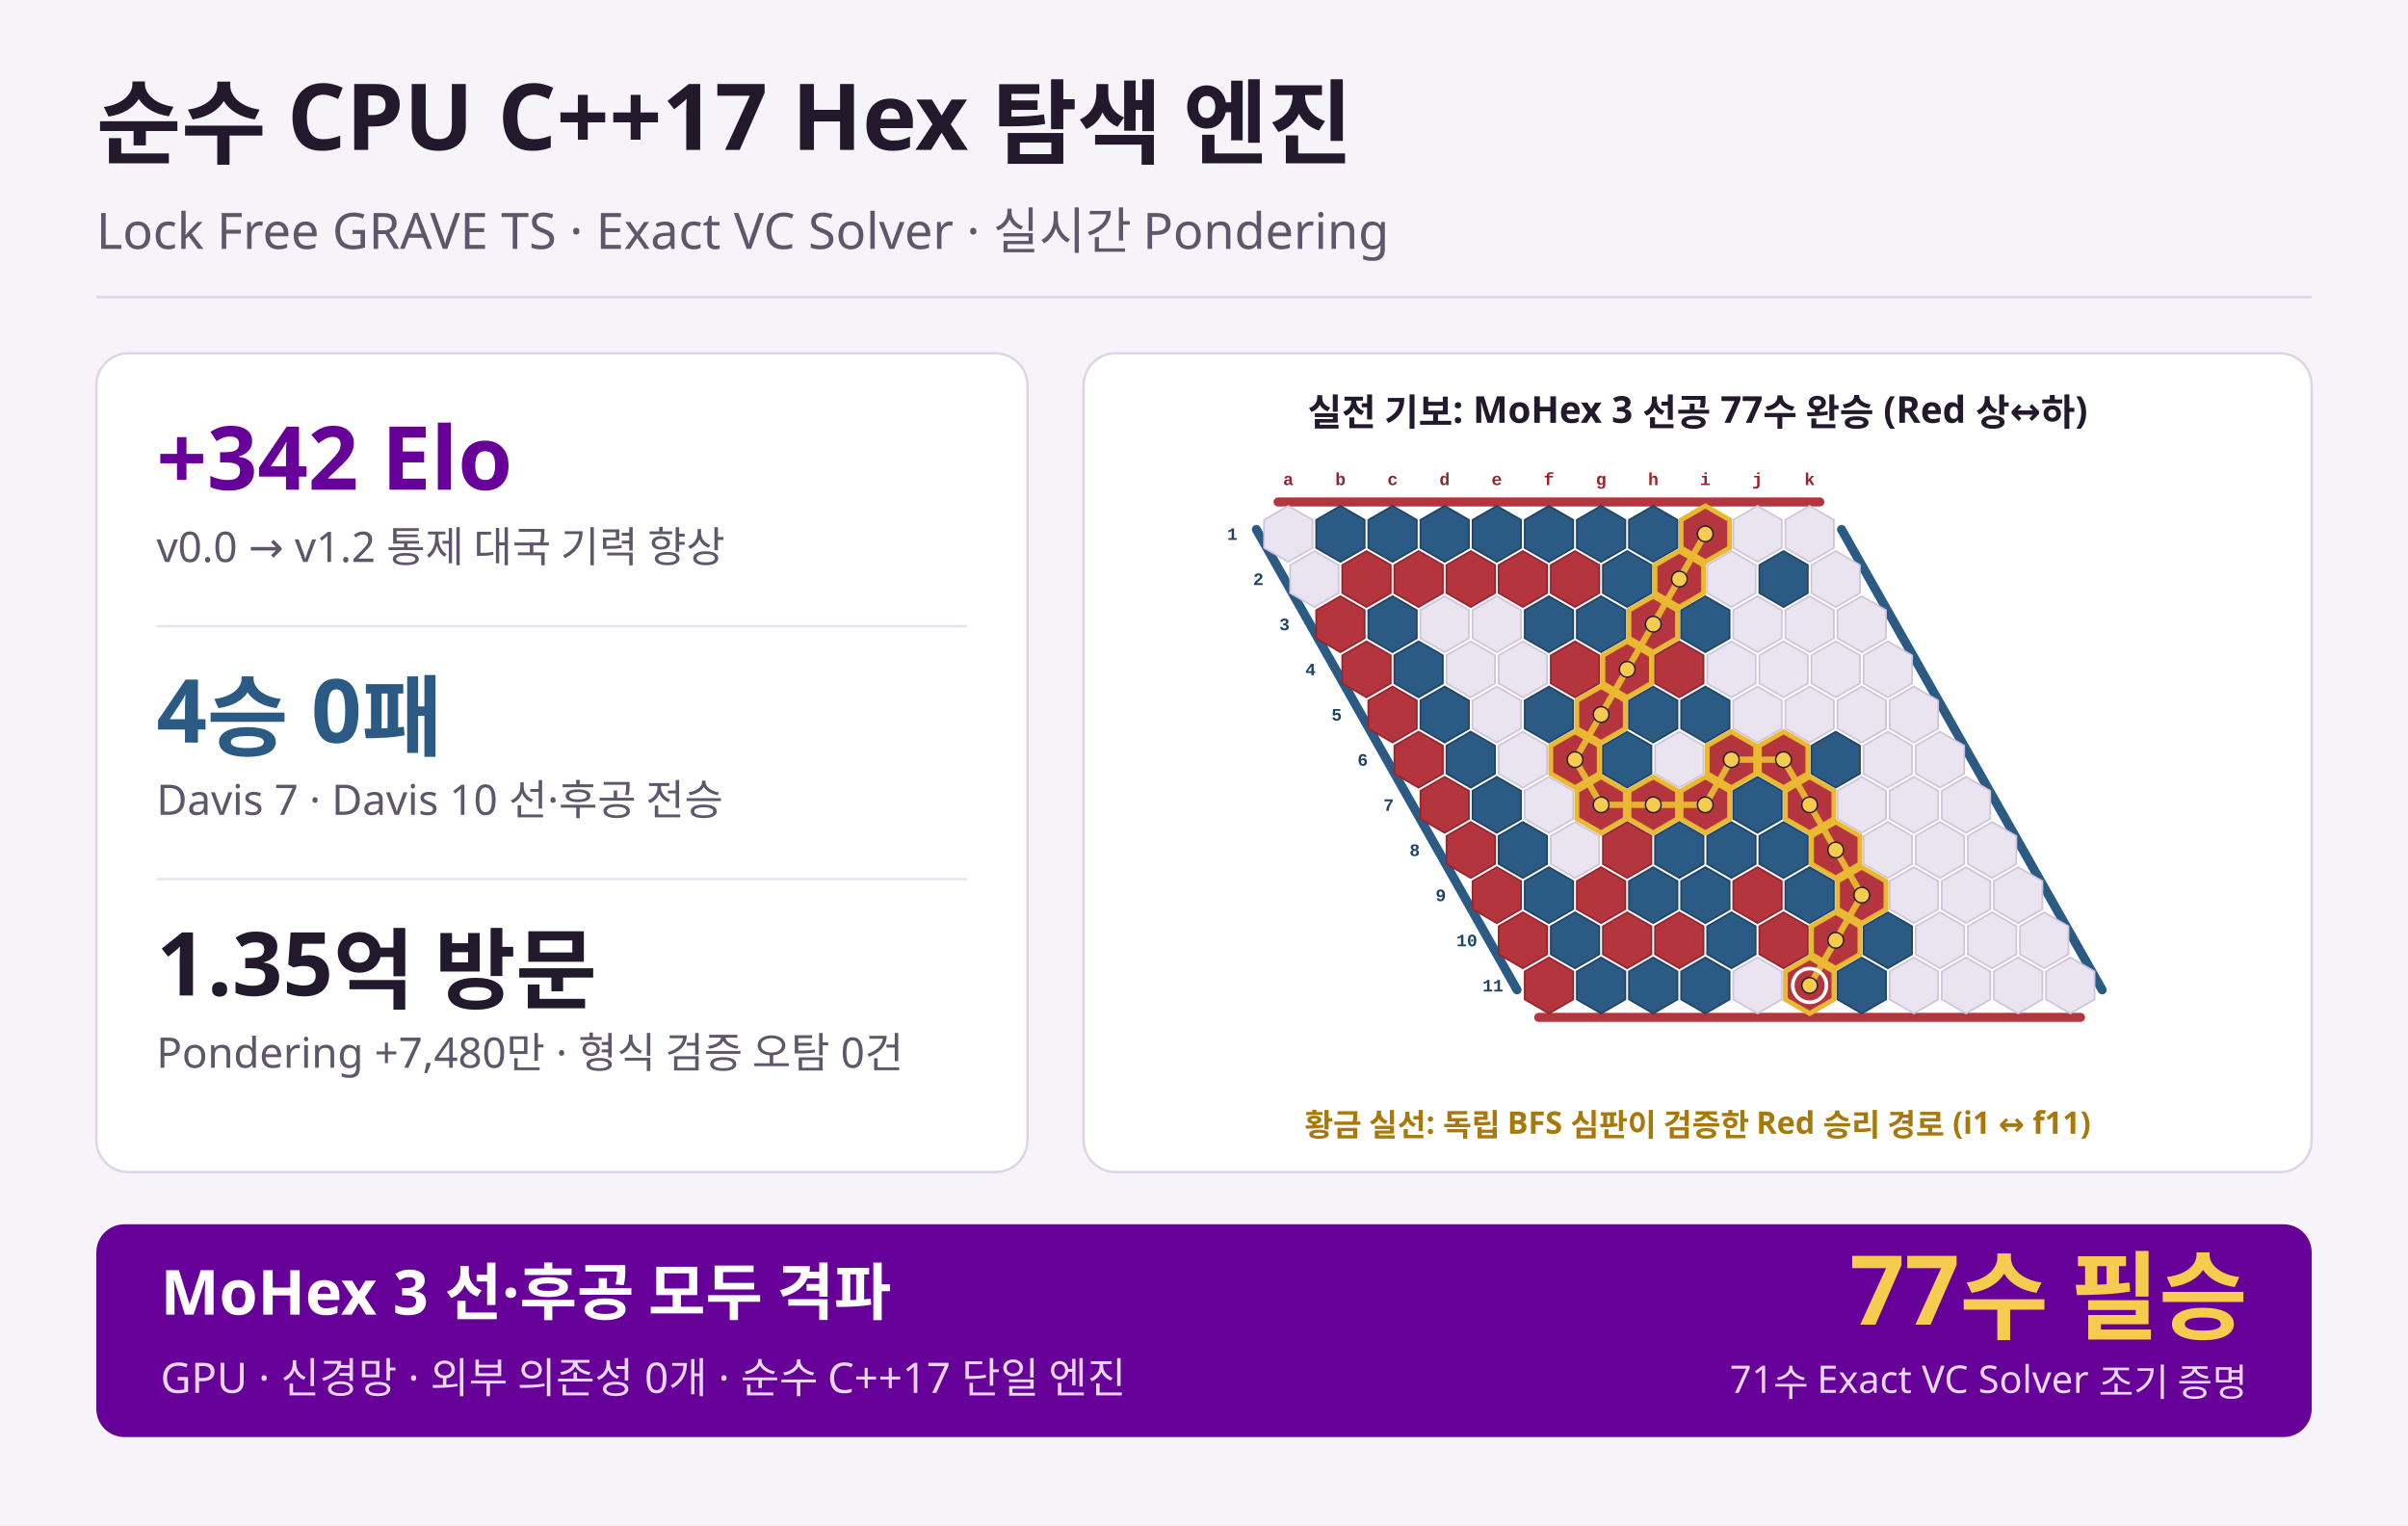
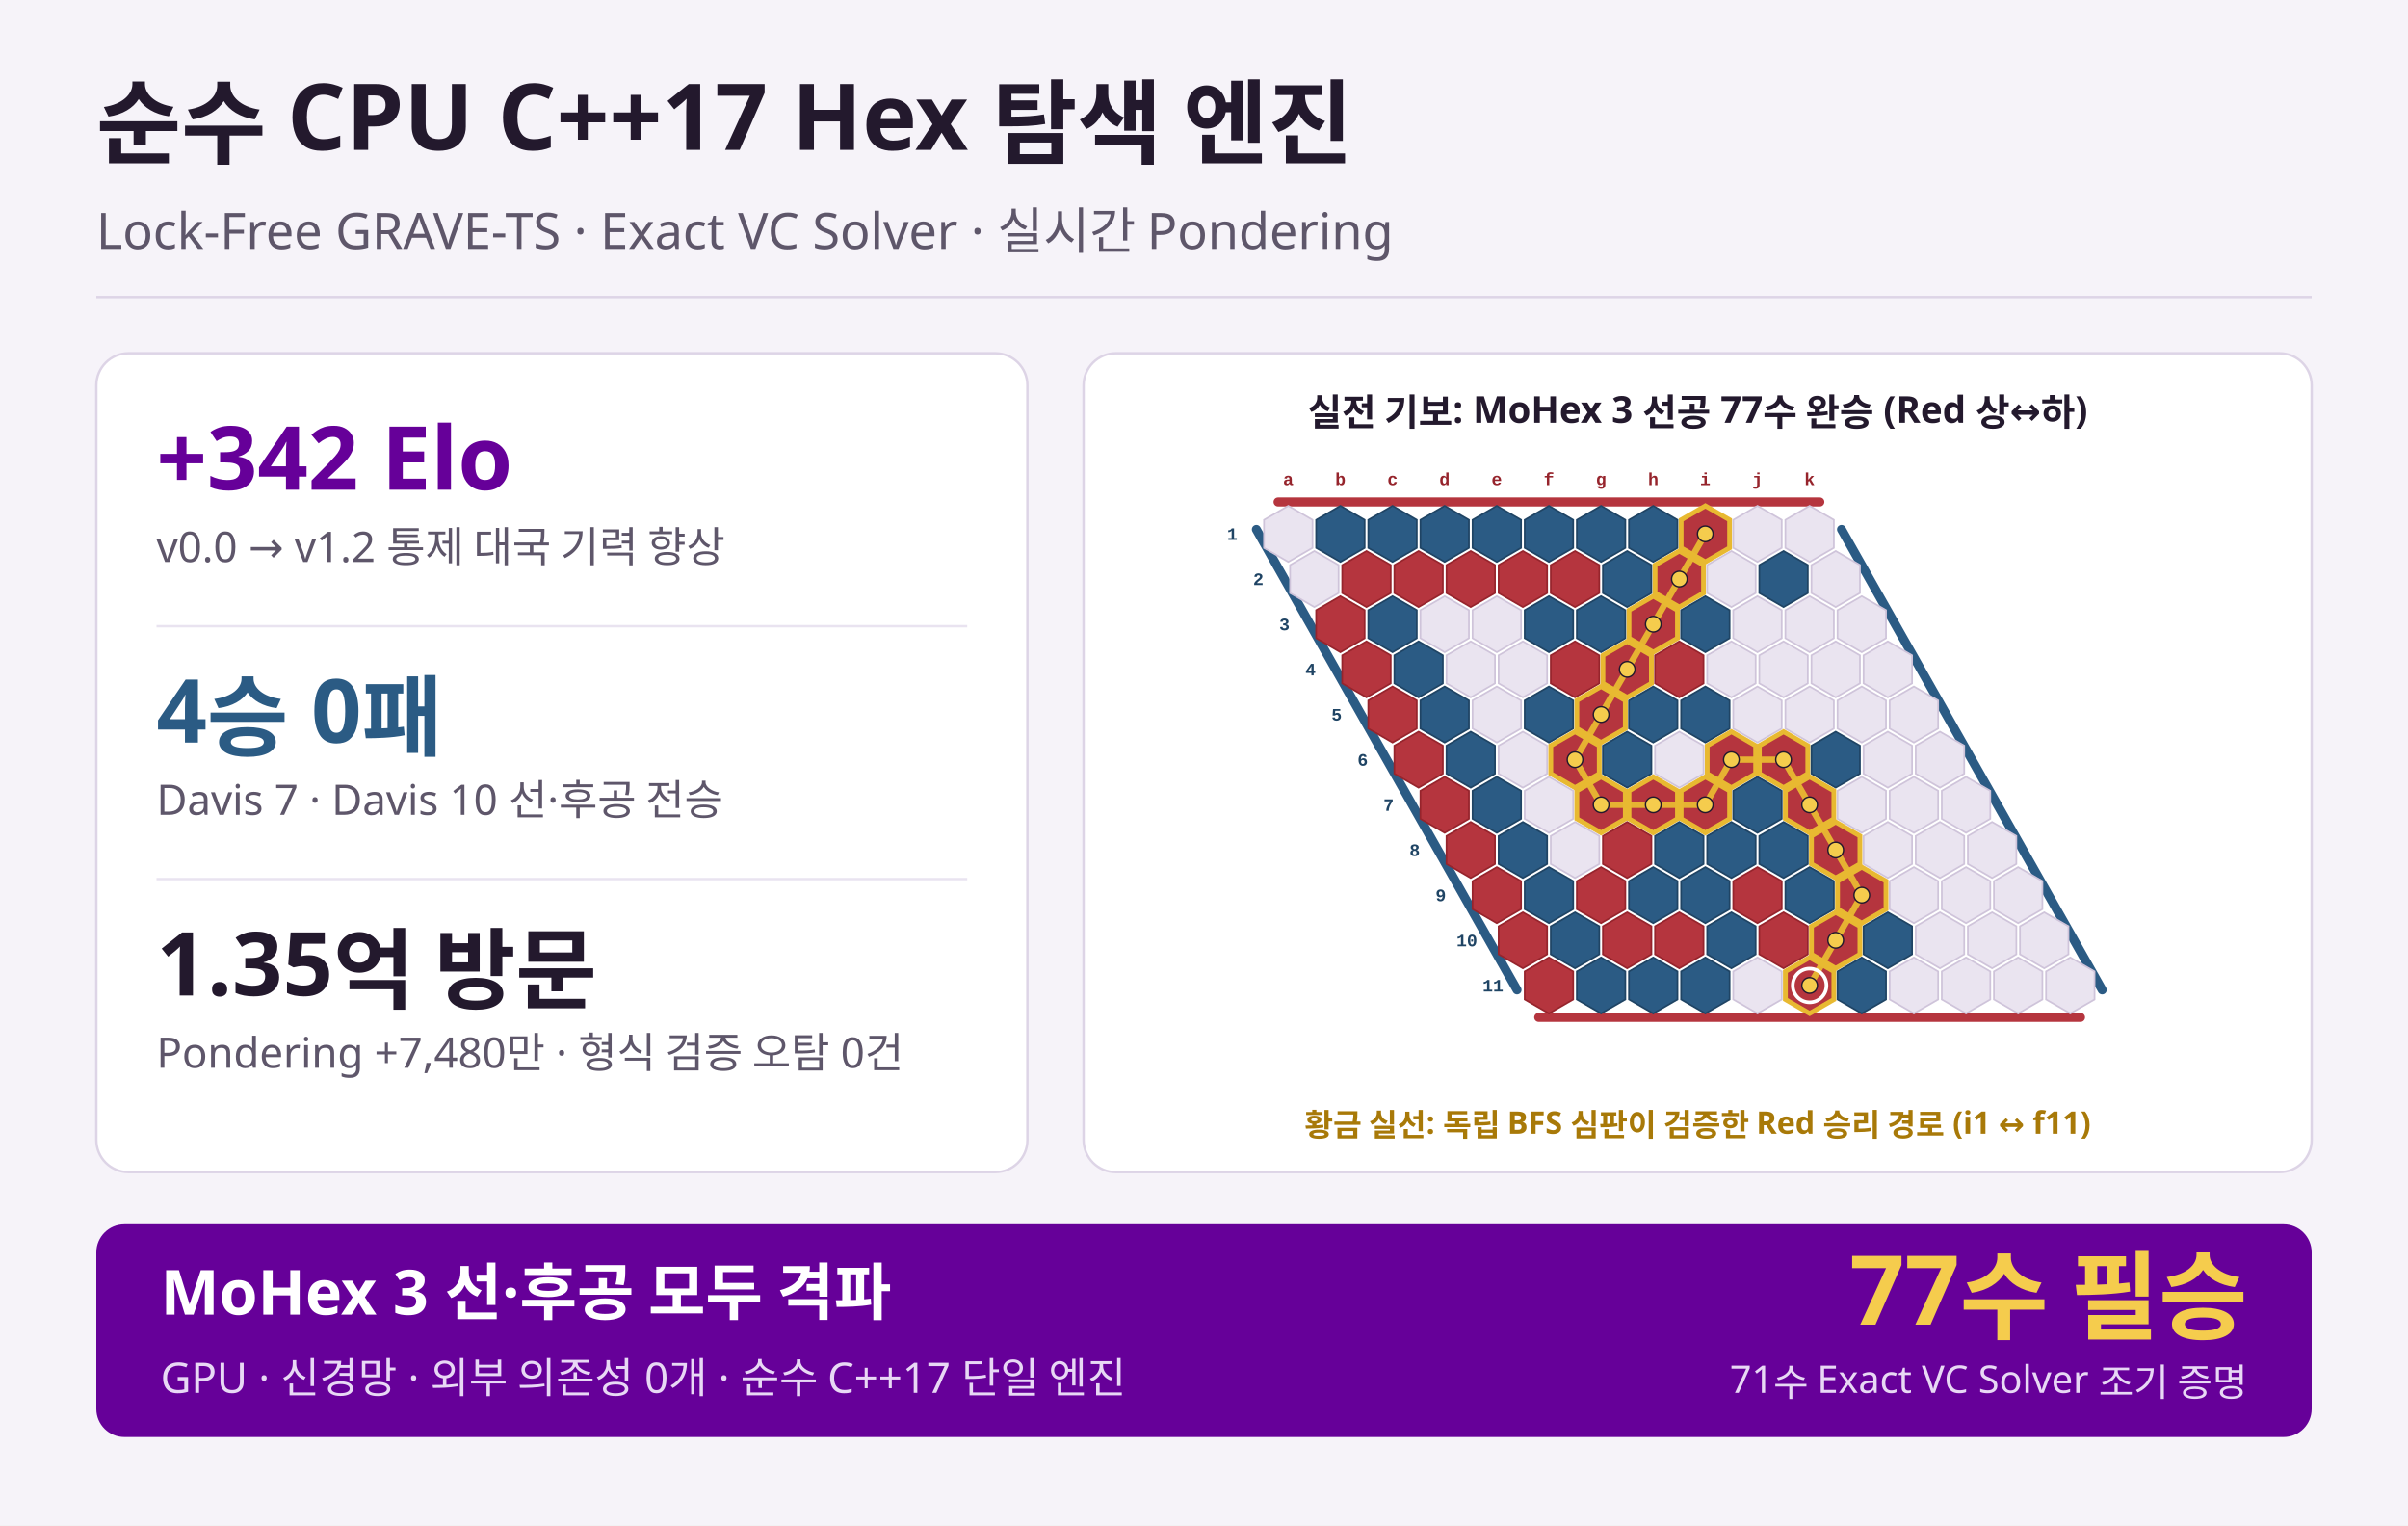
<svg xmlns="http://www.w3.org/2000/svg" viewBox="0 0 1200 760" width="1200" height="760" role="img" aria-labelledby="title desc">
  <style>text{font-family:'Noto Sans KR', 'Malgun Gothic', 'Apple SD Gothic Neo', 'Segoe UI', sans-serif;font-variant-numeric:tabular-nums}.mono{font-family:'JetBrains Mono', Consolas, 'Courier New', monospace}</style>
  <rect width="1200" height="760" fill="#F6F3F9" />
  <text x="48" y="78" fill="#23192D" font-size="46" font-weight="750">순수 CPU C++17 Hex 탐색 엔진</text>
-   <text x="48" y="124" fill="#5E566A" font-size="25" font-weight="400">Lock Free GRAVE TS · Exact VC Solver · 실시간 Pondering</text>
+   <text x="48" y="124" fill="#5E566A" font-size="25" font-weight="400">Lock-Free GRAVE-TS · Exact VC Solver · 실시간 Pondering</text>
  <path d="M48 148H1152" stroke="#DDD4E6" stroke-width="1.2" />
  <rect x="48" y="176" width="464" height="408" rx="16" fill="#FFFFFF" stroke="#DDD4E6" stroke-width="1.2" />
  <text x="78" y="244" fill="#660099" font-size="44" font-weight="750">+342 Elo</text>
  <text x="78" y="280" fill="#5E566A" font-size="21">v0.0 → v1.2 통제 대국 기력 향상</text>
  <line x1="78" y1="312" x2="482" y2="312" stroke="#E9E3F0" stroke-width="1.2" />
  <text x="78" y="370" fill="#2B5B84" font-size="44" font-weight="750">4승 0패</text>
  <text x="78" y="406" fill="#5E566A" font-size="21">Davis 7 · Davis 10 선·후공 전승</text>
  <line x1="78" y1="438" x2="482" y2="438" stroke="#E9E3F0" stroke-width="1.2" />
  <text x="78" y="496" fill="#23192D" font-size="44" font-weight="750">1.35억 방문</text>
  <text x="78" y="532" fill="#5E566A" font-size="21">Pondering +7,480만 · 형식 검증 오탐 0건</text>
  <rect x="540" y="176" width="612" height="408" rx="16" fill="#FFFFFF" stroke="#DDD4E6" stroke-width="1.2" />
  <text x="846" y="212" text-anchor="middle" fill="#23192D" font-size="18.5" font-weight="700">실전 기보: MoHex 3 선공 77수 완승 (Red 상↔하)</text>
  <line x1="636.9" y1="250.1" x2="906.9" y2="250.1" stroke="#B5353E" stroke-width="4.5" stroke-linecap="round" />
  <line x1="766.8" y1="506.9" x2="1036.8" y2="506.9" stroke="#B5353E" stroke-width="4.5" stroke-linecap="round" />
  <line x1="626.1" y1="263.8" x2="756.0" y2="493.2" stroke="#2B5B84" stroke-width="4.5" stroke-linecap="round" />
  <line x1="917.7" y1="263.8" x2="1047.6" y2="493.2" stroke="#2B5B84" stroke-width="4.5" stroke-linecap="round" />
  <text class="mono" x="642.0" y="241.7" text-anchor="middle" fill="#96242C" font-size="8.7" font-weight="700">a</text>
  <text class="mono" x="668.0" y="241.7" text-anchor="middle" fill="#96242C" font-size="8.7" font-weight="700">b</text>
  <text class="mono" x="694.0" y="241.7" text-anchor="middle" fill="#96242C" font-size="8.7" font-weight="700">c</text>
  <text class="mono" x="719.9" y="241.7" text-anchor="middle" fill="#96242C" font-size="8.7" font-weight="700">d</text>
  <text class="mono" x="745.9" y="241.7" text-anchor="middle" fill="#96242C" font-size="8.7" font-weight="700">e</text>
  <text class="mono" x="771.9" y="241.7" text-anchor="middle" fill="#96242C" font-size="8.7" font-weight="700">f</text>
  <text class="mono" x="797.9" y="241.7" text-anchor="middle" fill="#96242C" font-size="8.7" font-weight="700">g</text>
  <text class="mono" x="823.9" y="241.7" text-anchor="middle" fill="#96242C" font-size="8.7" font-weight="700">h</text>
  <text class="mono" x="849.8" y="241.7" text-anchor="middle" fill="#96242C" font-size="8.7" font-weight="700">i</text>
  <text class="mono" x="875.8" y="241.7" text-anchor="middle" fill="#96242C" font-size="8.7" font-weight="700">j</text>
  <text class="mono" x="901.8" y="241.7" text-anchor="middle" fill="#96242C" font-size="8.7" font-weight="700">k</text>
  <text class="mono" x="614.1" y="269.0" text-anchor="middle" fill="#1F4464" font-size="8.7" font-weight="700">1</text>
  <text class="mono" x="627.1" y="291.5" text-anchor="middle" fill="#1F4464" font-size="8.7" font-weight="700">2</text>
  <text class="mono" x="640.1" y="314.0" text-anchor="middle" fill="#1F4464" font-size="8.7" font-weight="700">3</text>
  <text class="mono" x="653.1" y="336.5" text-anchor="middle" fill="#1F4464" font-size="8.7" font-weight="700">4</text>
  <text class="mono" x="666.1" y="359.0" text-anchor="middle" fill="#1F4464" font-size="8.7" font-weight="700">5</text>
  <text class="mono" x="679.1" y="381.5" text-anchor="middle" fill="#1F4464" font-size="8.7" font-weight="700">6</text>
  <text class="mono" x="692.0" y="404.0" text-anchor="middle" fill="#1F4464" font-size="8.7" font-weight="700">7</text>
  <text class="mono" x="705.0" y="426.5" text-anchor="middle" fill="#1F4464" font-size="8.7" font-weight="700">8</text>
  <text class="mono" x="718.0" y="449.0" text-anchor="middle" fill="#1F4464" font-size="8.7" font-weight="700">9</text>
  <text class="mono" x="731.0" y="471.5" text-anchor="middle" fill="#1F4464" font-size="8.7" font-weight="700">10</text>
  <text class="mono" x="744.0" y="494.0" text-anchor="middle" fill="#1F4464" font-size="8.7" font-weight="700">11</text>
  <polygon points="654.08,259.02 654.08,272.98 642.00,279.95 629.92,272.98 629.92,259.02 642.00,252.05" fill="#EAE4F0" stroke="#CFC4DA" stroke-width="0.85" />
  <polygon points="680.06,259.02 680.06,272.98 667.98,279.95 655.90,272.98 655.90,259.02 667.98,252.05" fill="#2B5B84" stroke="#1F4464" stroke-width="0.85" />
  <polygon points="706.04,259.02 706.04,272.98 693.96,279.95 681.88,272.98 681.88,259.02 693.96,252.05" fill="#2B5B84" stroke="#1F4464" stroke-width="0.85" />
  <polygon points="732.02,259.02 732.02,272.98 719.94,279.95 707.86,272.98 707.86,259.02 719.94,252.05" fill="#2B5B84" stroke="#1F4464" stroke-width="0.85" />
  <polygon points="758.00,259.02 758.00,272.98 745.92,279.95 733.84,272.98 733.84,259.02 745.92,252.05" fill="#2B5B84" stroke="#1F4464" stroke-width="0.85" />
  <polygon points="783.98,259.02 783.98,272.98 771.90,279.95 759.82,272.98 759.82,259.02 771.90,252.05" fill="#2B5B84" stroke="#1F4464" stroke-width="0.85" />
  <polygon points="809.97,259.02 809.97,272.98 797.88,279.95 785.80,272.98 785.80,259.02 797.88,252.05" fill="#2B5B84" stroke="#1F4464" stroke-width="0.85" />
  <polygon points="835.95,259.02 835.95,272.98 823.87,279.95 811.78,272.98 811.78,259.02 823.87,252.05" fill="#2B5B84" stroke="#1F4464" stroke-width="0.85" />
  <polygon points="861.93,259.02 861.93,272.98 849.85,279.95 837.77,272.98 837.77,259.02 849.85,252.05" fill="#B5353E" stroke="#E8B931" stroke-width="2.40" />
  <polygon points="887.91,259.02 887.91,272.98 875.83,279.95 863.75,272.98 863.75,259.02 875.83,252.05" fill="#EAE4F0" stroke="#CFC4DA" stroke-width="0.85" />
  <polygon points="913.89,259.02 913.89,272.98 901.81,279.95 889.73,272.98 889.73,259.02 901.81,252.05" fill="#EAE4F0" stroke="#CFC4DA" stroke-width="0.85" />
  <polygon points="667.07,281.52 667.07,295.48 654.99,302.45 642.91,295.48 642.91,281.52 654.99,274.55" fill="#EAE4F0" stroke="#CFC4DA" stroke-width="0.85" />
  <polygon points="693.05,281.52 693.05,295.48 680.97,302.45 668.89,295.48 668.89,281.52 680.97,274.55" fill="#B5353E" stroke="#96242C" stroke-width="0.85" />
  <polygon points="719.03,281.52 719.03,295.48 706.95,302.45 694.87,295.48 694.87,281.52 706.95,274.55" fill="#B5353E" stroke="#96242C" stroke-width="0.85" />
  <polygon points="745.01,281.52 745.01,295.48 732.93,302.45 720.85,295.48 720.85,281.52 732.93,274.55" fill="#B5353E" stroke="#96242C" stroke-width="0.85" />
  <polygon points="770.99,281.52 770.99,295.48 758.91,302.45 746.83,295.48 746.83,281.52 758.91,274.55" fill="#B5353E" stroke="#96242C" stroke-width="0.85" />
  <polygon points="796.98,281.52 796.98,295.48 784.89,302.45 772.81,295.48 772.81,281.52 784.89,274.55" fill="#B5353E" stroke="#96242C" stroke-width="0.85" />
  <polygon points="822.96,281.52 822.96,295.48 810.87,302.45 798.79,295.48 798.79,281.52 810.87,274.55" fill="#2B5B84" stroke="#1F4464" stroke-width="0.85" />
  <polygon points="848.94,281.52 848.94,295.48 836.86,302.45 824.77,295.48 824.77,281.52 836.86,274.55" fill="#B5353E" stroke="#E8B931" stroke-width="2.40" />
  <polygon points="874.92,281.52 874.92,295.48 862.84,302.45 850.76,295.48 850.76,281.52 862.84,274.55" fill="#EAE4F0" stroke="#CFC4DA" stroke-width="0.85" />
  <polygon points="900.90,281.52 900.90,295.48 888.82,302.45 876.74,295.48 876.74,281.52 888.82,274.55" fill="#2B5B84" stroke="#1F4464" stroke-width="0.85" />
  <polygon points="926.88,281.52 926.88,295.48 914.80,302.45 902.72,295.48 902.72,281.52 914.80,274.55" fill="#EAE4F0" stroke="#CFC4DA" stroke-width="0.85" />
  <polygon points="680.06,304.02 680.06,317.98 667.98,324.95 655.90,317.98 655.90,304.02 667.98,297.05" fill="#B5353E" stroke="#96242C" stroke-width="0.85" />
  <polygon points="706.04,304.02 706.04,317.98 693.96,324.95 681.88,317.98 681.88,304.02 693.96,297.05" fill="#2B5B84" stroke="#1F4464" stroke-width="0.85" />
  <polygon points="732.02,304.02 732.02,317.98 719.94,324.95 707.86,317.98 707.86,304.02 719.94,297.05" fill="#EAE4F0" stroke="#CFC4DA" stroke-width="0.85" />
  <polygon points="758.00,304.02 758.00,317.98 745.92,324.95 733.84,317.98 733.84,304.02 745.92,297.05" fill="#EAE4F0" stroke="#CFC4DA" stroke-width="0.85" />
  <polygon points="783.98,304.02 783.98,317.98 771.90,324.95 759.82,317.98 759.82,304.02 771.90,297.05" fill="#2B5B84" stroke="#1F4464" stroke-width="0.85" />
  <polygon points="809.97,304.02 809.97,317.98 797.88,324.95 785.80,317.98 785.80,304.02 797.88,297.05" fill="#2B5B84" stroke="#1F4464" stroke-width="0.85" />
  <polygon points="835.95,304.02 835.95,317.98 823.87,324.95 811.78,317.98 811.78,304.02 823.87,297.05" fill="#B5353E" stroke="#E8B931" stroke-width="2.40" />
  <polygon points="861.93,304.02 861.93,317.98 849.85,324.95 837.77,317.98 837.77,304.02 849.85,297.05" fill="#2B5B84" stroke="#1F4464" stroke-width="0.85" />
  <polygon points="887.91,304.02 887.91,317.98 875.83,324.95 863.75,317.98 863.75,304.02 875.83,297.05" fill="#EAE4F0" stroke="#CFC4DA" stroke-width="0.85" />
  <polygon points="913.89,304.02 913.89,317.98 901.81,324.95 889.73,317.98 889.73,304.02 901.81,297.05" fill="#EAE4F0" stroke="#CFC4DA" stroke-width="0.85" />
  <polygon points="939.87,304.02 939.87,317.98 927.79,324.95 915.71,317.98 915.71,304.02 927.79,297.05" fill="#EAE4F0" stroke="#CFC4DA" stroke-width="0.85" />
  <polygon points="693.05,326.52 693.05,340.48 680.97,347.45 668.89,340.48 668.89,326.52 680.97,319.55" fill="#B5353E" stroke="#96242C" stroke-width="0.85" />
  <polygon points="719.03,326.52 719.03,340.48 706.95,347.45 694.87,340.48 694.87,326.52 706.95,319.55" fill="#2B5B84" stroke="#1F4464" stroke-width="0.85" />
  <polygon points="745.01,326.52 745.01,340.48 732.93,347.45 720.85,340.48 720.85,326.52 732.93,319.55" fill="#EAE4F0" stroke="#CFC4DA" stroke-width="0.85" />
  <polygon points="770.99,326.52 770.99,340.48 758.91,347.45 746.83,340.48 746.83,326.52 758.91,319.55" fill="#EAE4F0" stroke="#CFC4DA" stroke-width="0.85" />
  <polygon points="796.98,326.52 796.98,340.48 784.89,347.45 772.81,340.48 772.81,326.52 784.89,319.55" fill="#B5353E" stroke="#96242C" stroke-width="0.85" />
  <polygon points="822.96,326.52 822.96,340.48 810.87,347.45 798.79,340.48 798.79,326.52 810.87,319.55" fill="#B5353E" stroke="#E8B931" stroke-width="2.40" />
  <polygon points="848.94,326.52 848.94,340.48 836.86,347.45 824.77,340.48 824.77,326.52 836.86,319.55" fill="#B5353E" stroke="#96242C" stroke-width="0.85" />
  <polygon points="874.92,326.52 874.92,340.48 862.84,347.45 850.76,340.48 850.76,326.52 862.84,319.55" fill="#EAE4F0" stroke="#CFC4DA" stroke-width="0.85" />
  <polygon points="900.90,326.52 900.90,340.48 888.82,347.45 876.74,340.48 876.74,326.52 888.82,319.55" fill="#EAE4F0" stroke="#CFC4DA" stroke-width="0.85" />
  <polygon points="926.88,326.52 926.88,340.48 914.80,347.45 902.72,340.48 902.72,326.52 914.80,319.55" fill="#EAE4F0" stroke="#CFC4DA" stroke-width="0.85" />
  <polygon points="952.86,326.52 952.86,340.48 940.78,347.45 928.70,340.48 928.70,326.52 940.78,319.55" fill="#EAE4F0" stroke="#CFC4DA" stroke-width="0.85" />
  <polygon points="706.04,349.02 706.04,362.98 693.96,369.95 681.88,362.98 681.88,349.02 693.96,342.05" fill="#B5353E" stroke="#96242C" stroke-width="0.85" />
  <polygon points="732.02,349.02 732.02,362.98 719.94,369.95 707.86,362.98 707.86,349.02 719.94,342.05" fill="#2B5B84" stroke="#1F4464" stroke-width="0.85" />
  <polygon points="758.00,349.02 758.00,362.98 745.92,369.95 733.84,362.98 733.84,349.02 745.92,342.05" fill="#EAE4F0" stroke="#CFC4DA" stroke-width="0.85" />
  <polygon points="783.98,349.02 783.98,362.98 771.90,369.95 759.82,362.98 759.82,349.02 771.90,342.05" fill="#2B5B84" stroke="#1F4464" stroke-width="0.85" />
  <polygon points="809.97,349.02 809.97,362.98 797.88,369.95 785.80,362.98 785.80,349.02 797.88,342.05" fill="#B5353E" stroke="#E8B931" stroke-width="2.40" />
  <polygon points="835.95,349.02 835.95,362.98 823.87,369.95 811.78,362.98 811.78,349.02 823.87,342.05" fill="#2B5B84" stroke="#1F4464" stroke-width="0.85" />
  <polygon points="861.93,349.02 861.93,362.98 849.85,369.95 837.77,362.98 837.77,349.02 849.85,342.05" fill="#2B5B84" stroke="#1F4464" stroke-width="0.85" />
  <polygon points="887.91,349.02 887.91,362.98 875.83,369.95 863.75,362.98 863.75,349.02 875.83,342.05" fill="#EAE4F0" stroke="#CFC4DA" stroke-width="0.85" />
  <polygon points="913.89,349.02 913.89,362.98 901.81,369.95 889.73,362.98 889.73,349.02 901.81,342.05" fill="#EAE4F0" stroke="#CFC4DA" stroke-width="0.85" />
  <polygon points="939.87,349.02 939.87,362.98 927.79,369.95 915.71,362.98 915.71,349.02 927.79,342.05" fill="#EAE4F0" stroke="#CFC4DA" stroke-width="0.85" />
  <polygon points="965.85,349.02 965.85,362.98 953.77,369.95 941.69,362.98 941.69,349.02 953.77,342.05" fill="#EAE4F0" stroke="#CFC4DA" stroke-width="0.85" />
  <polygon points="719.03,371.52 719.03,385.48 706.95,392.45 694.87,385.48 694.87,371.52 706.95,364.55" fill="#B5353E" stroke="#96242C" stroke-width="0.85" />
  <polygon points="745.01,371.52 745.01,385.48 732.93,392.45 720.85,385.48 720.85,371.52 732.93,364.55" fill="#2B5B84" stroke="#1F4464" stroke-width="0.85" />
  <polygon points="770.99,371.52 770.99,385.48 758.91,392.45 746.83,385.48 746.83,371.52 758.91,364.55" fill="#EAE4F0" stroke="#CFC4DA" stroke-width="0.85" />
  <polygon points="796.98,371.52 796.98,385.48 784.89,392.45 772.81,385.48 772.81,371.52 784.89,364.55" fill="#B5353E" stroke="#E8B931" stroke-width="2.40" />
  <polygon points="822.96,371.52 822.96,385.48 810.87,392.45 798.79,385.48 798.79,371.52 810.87,364.55" fill="#2B5B84" stroke="#1F4464" stroke-width="0.85" />
  <polygon points="848.94,371.52 848.94,385.48 836.86,392.45 824.77,385.48 824.77,371.52 836.86,364.55" fill="#EAE4F0" stroke="#CFC4DA" stroke-width="0.85" />
  <polygon points="874.92,371.52 874.92,385.48 862.84,392.45 850.76,385.48 850.76,371.52 862.84,364.55" fill="#B5353E" stroke="#E8B931" stroke-width="2.40" />
  <polygon points="900.90,371.52 900.90,385.48 888.82,392.45 876.74,385.48 876.74,371.52 888.82,364.55" fill="#B5353E" stroke="#E8B931" stroke-width="2.40" />
  <polygon points="926.88,371.52 926.88,385.48 914.80,392.45 902.72,385.48 902.72,371.52 914.80,364.55" fill="#2B5B84" stroke="#1F4464" stroke-width="0.85" />
  <polygon points="952.86,371.52 952.86,385.48 940.78,392.45 928.70,385.48 928.70,371.52 940.78,364.55" fill="#EAE4F0" stroke="#CFC4DA" stroke-width="0.85" />
  <polygon points="978.84,371.52 978.84,385.48 966.76,392.45 954.68,385.48 954.68,371.52 966.76,364.55" fill="#EAE4F0" stroke="#CFC4DA" stroke-width="0.85" />
  <polygon points="732.02,394.02 732.02,407.98 719.94,414.95 707.86,407.98 707.86,394.02 719.94,387.05" fill="#B5353E" stroke="#96242C" stroke-width="0.85" />
  <polygon points="758.00,394.02 758.00,407.98 745.92,414.95 733.84,407.98 733.84,394.02 745.92,387.05" fill="#2B5B84" stroke="#1F4464" stroke-width="0.85" />
  <polygon points="783.98,394.02 783.98,407.98 771.90,414.95 759.82,407.98 759.82,394.02 771.90,387.05" fill="#EAE4F0" stroke="#CFC4DA" stroke-width="0.85" />
  <polygon points="809.97,394.02 809.97,407.98 797.88,414.95 785.80,407.98 785.80,394.02 797.88,387.05" fill="#B5353E" stroke="#E8B931" stroke-width="2.40" />
  <polygon points="835.95,394.02 835.95,407.98 823.87,414.95 811.78,407.98 811.78,394.02 823.87,387.05" fill="#B5353E" stroke="#E8B931" stroke-width="2.40" />
  <polygon points="861.93,394.02 861.93,407.98 849.85,414.95 837.77,407.98 837.77,394.02 849.85,387.05" fill="#B5353E" stroke="#E8B931" stroke-width="2.40" />
  <polygon points="887.91,394.02 887.91,407.98 875.83,414.95 863.75,407.98 863.75,394.02 875.83,387.05" fill="#2B5B84" stroke="#1F4464" stroke-width="0.85" />
  <polygon points="913.89,394.02 913.89,407.98 901.81,414.95 889.73,407.98 889.73,394.02 901.81,387.05" fill="#B5353E" stroke="#E8B931" stroke-width="2.40" />
  <polygon points="939.87,394.02 939.87,407.98 927.79,414.95 915.71,407.98 915.71,394.02 927.79,387.05" fill="#EAE4F0" stroke="#CFC4DA" stroke-width="0.85" />
  <polygon points="965.85,394.02 965.85,407.98 953.77,414.95 941.69,407.98 941.69,394.02 953.77,387.05" fill="#EAE4F0" stroke="#CFC4DA" stroke-width="0.85" />
  <polygon points="991.83,394.02 991.83,407.98 979.75,414.95 967.67,407.98 967.67,394.02 979.75,387.05" fill="#EAE4F0" stroke="#CFC4DA" stroke-width="0.85" />
  <polygon points="745.01,416.52 745.01,430.48 732.93,437.45 720.85,430.48 720.85,416.52 732.93,409.55" fill="#B5353E" stroke="#96242C" stroke-width="0.85" />
  <polygon points="770.99,416.52 770.99,430.48 758.91,437.45 746.83,430.48 746.83,416.52 758.91,409.55" fill="#2B5B84" stroke="#1F4464" stroke-width="0.85" />
  <polygon points="796.98,416.52 796.98,430.48 784.89,437.45 772.81,430.48 772.81,416.52 784.89,409.55" fill="#EAE4F0" stroke="#CFC4DA" stroke-width="0.85" />
  <polygon points="822.96,416.52 822.96,430.48 810.87,437.45 798.79,430.48 798.79,416.52 810.87,409.55" fill="#B5353E" stroke="#96242C" stroke-width="0.85" />
  <polygon points="848.94,416.52 848.94,430.48 836.86,437.45 824.77,430.48 824.77,416.52 836.86,409.55" fill="#2B5B84" stroke="#1F4464" stroke-width="0.85" />
  <polygon points="874.92,416.52 874.92,430.48 862.84,437.45 850.76,430.48 850.76,416.52 862.84,409.55" fill="#2B5B84" stroke="#1F4464" stroke-width="0.85" />
  <polygon points="900.90,416.52 900.90,430.48 888.82,437.45 876.74,430.48 876.74,416.52 888.82,409.55" fill="#2B5B84" stroke="#1F4464" stroke-width="0.85" />
  <polygon points="926.88,416.52 926.88,430.48 914.80,437.45 902.72,430.48 902.72,416.52 914.80,409.55" fill="#B5353E" stroke="#E8B931" stroke-width="2.40" />
  <polygon points="952.86,416.52 952.86,430.48 940.78,437.45 928.70,430.48 928.70,416.52 940.78,409.55" fill="#EAE4F0" stroke="#CFC4DA" stroke-width="0.85" />
  <polygon points="978.84,416.52 978.84,430.48 966.76,437.45 954.68,430.48 954.68,416.52 966.76,409.55" fill="#EAE4F0" stroke="#CFC4DA" stroke-width="0.85" />
  <polygon points="1004.82,416.52 1004.82,430.48 992.74,437.45 980.66,430.48 980.66,416.52 992.74,409.55" fill="#EAE4F0" stroke="#CFC4DA" stroke-width="0.85" />
  <polygon points="758.00,439.02 758.00,452.98 745.92,459.95 733.84,452.98 733.84,439.02 745.92,432.05" fill="#B5353E" stroke="#96242C" stroke-width="0.85" />
  <polygon points="783.98,439.02 783.98,452.98 771.90,459.95 759.82,452.98 759.82,439.02 771.90,432.05" fill="#2B5B84" stroke="#1F4464" stroke-width="0.85" />
  <polygon points="809.97,439.02 809.97,452.98 797.88,459.95 785.80,452.98 785.80,439.02 797.88,432.05" fill="#B5353E" stroke="#96242C" stroke-width="0.85" />
  <polygon points="835.95,439.02 835.95,452.98 823.87,459.95 811.78,452.98 811.78,439.02 823.87,432.05" fill="#2B5B84" stroke="#1F4464" stroke-width="0.85" />
  <polygon points="861.93,439.02 861.93,452.98 849.85,459.95 837.77,452.98 837.77,439.02 849.85,432.05" fill="#2B5B84" stroke="#1F4464" stroke-width="0.85" />
  <polygon points="887.91,439.02 887.91,452.98 875.83,459.95 863.75,452.98 863.75,439.02 875.83,432.05" fill="#B5353E" stroke="#96242C" stroke-width="0.85" />
  <polygon points="913.89,439.02 913.89,452.98 901.81,459.95 889.73,452.98 889.73,439.02 901.81,432.05" fill="#2B5B84" stroke="#1F4464" stroke-width="0.85" />
  <polygon points="939.87,439.02 939.87,452.98 927.79,459.95 915.71,452.98 915.71,439.02 927.79,432.05" fill="#B5353E" stroke="#E8B931" stroke-width="2.40" />
  <polygon points="965.85,439.02 965.85,452.98 953.77,459.95 941.69,452.98 941.69,439.02 953.77,432.05" fill="#EAE4F0" stroke="#CFC4DA" stroke-width="0.85" />
  <polygon points="991.83,439.02 991.83,452.98 979.75,459.95 967.67,452.98 967.67,439.02 979.75,432.05" fill="#EAE4F0" stroke="#CFC4DA" stroke-width="0.85" />
  <polygon points="1017.81,439.02 1017.81,452.98 1005.73,459.95 993.65,452.98 993.65,439.02 1005.73,432.05" fill="#EAE4F0" stroke="#CFC4DA" stroke-width="0.85" />
  <polygon points="770.99,461.52 770.99,475.48 758.91,482.45 746.83,475.48 746.83,461.52 758.91,454.55" fill="#B5353E" stroke="#96242C" stroke-width="0.85" />
  <polygon points="796.98,461.52 796.98,475.48 784.89,482.45 772.81,475.48 772.81,461.52 784.89,454.55" fill="#2B5B84" stroke="#1F4464" stroke-width="0.85" />
  <polygon points="822.96,461.52 822.96,475.48 810.87,482.45 798.79,475.48 798.79,461.52 810.87,454.55" fill="#B5353E" stroke="#96242C" stroke-width="0.85" />
  <polygon points="848.94,461.52 848.94,475.48 836.86,482.45 824.77,475.48 824.77,461.52 836.86,454.55" fill="#B5353E" stroke="#96242C" stroke-width="0.85" />
  <polygon points="874.92,461.52 874.92,475.48 862.84,482.45 850.76,475.48 850.76,461.52 862.84,454.55" fill="#2B5B84" stroke="#1F4464" stroke-width="0.85" />
  <polygon points="900.90,461.52 900.90,475.48 888.82,482.45 876.74,475.48 876.74,461.52 888.82,454.55" fill="#B5353E" stroke="#96242C" stroke-width="0.85" />
  <polygon points="926.88,461.52 926.88,475.48 914.80,482.45 902.72,475.48 902.72,461.52 914.80,454.55" fill="#B5353E" stroke="#E8B931" stroke-width="2.40" />
  <polygon points="952.86,461.52 952.86,475.48 940.78,482.45 928.70,475.48 928.70,461.52 940.78,454.55" fill="#2B5B84" stroke="#1F4464" stroke-width="0.85" />
  <polygon points="978.84,461.52 978.84,475.48 966.76,482.45 954.68,475.48 954.68,461.52 966.76,454.55" fill="#EAE4F0" stroke="#CFC4DA" stroke-width="0.85" />
  <polygon points="1004.82,461.52 1004.82,475.48 992.74,482.45 980.66,475.48 980.66,461.52 992.74,454.55" fill="#EAE4F0" stroke="#CFC4DA" stroke-width="0.85" />
  <polygon points="1030.80,461.52 1030.80,475.48 1018.72,482.45 1006.64,475.48 1006.64,461.52 1018.72,454.55" fill="#EAE4F0" stroke="#CFC4DA" stroke-width="0.85" />
  <polygon points="783.98,484.02 783.98,497.98 771.90,504.95 759.82,497.98 759.82,484.02 771.90,477.05" fill="#B5353E" stroke="#96242C" stroke-width="0.85" />
  <polygon points="809.97,484.02 809.97,497.98 797.88,504.95 785.80,497.98 785.80,484.02 797.88,477.05" fill="#2B5B84" stroke="#1F4464" stroke-width="0.85" />
  <polygon points="835.95,484.02 835.95,497.98 823.87,504.95 811.78,497.98 811.78,484.02 823.87,477.05" fill="#2B5B84" stroke="#1F4464" stroke-width="0.85" />
  <polygon points="861.93,484.02 861.93,497.98 849.85,504.95 837.77,497.98 837.77,484.02 849.85,477.05" fill="#2B5B84" stroke="#1F4464" stroke-width="0.85" />
  <polygon points="887.91,484.02 887.91,497.98 875.83,504.95 863.75,497.98 863.75,484.02 875.83,477.05" fill="#EAE4F0" stroke="#CFC4DA" stroke-width="0.85" />
  <polygon points="913.89,484.02 913.89,497.98 901.81,504.95 889.73,497.98 889.73,484.02 901.81,477.05" fill="#B5353E" stroke="#E8B931" stroke-width="2.40" />
  <polygon points="939.87,484.02 939.87,497.98 927.79,504.95 915.71,497.98 915.71,484.02 927.79,477.05" fill="#2B5B84" stroke="#1F4464" stroke-width="0.85" />
  <polygon points="965.85,484.02 965.85,497.98 953.77,504.95 941.69,497.98 941.69,484.02 953.77,477.05" fill="#EAE4F0" stroke="#CFC4DA" stroke-width="0.85" />
  <polygon points="991.83,484.02 991.83,497.98 979.75,504.95 967.67,497.98 967.67,484.02 979.75,477.05" fill="#EAE4F0" stroke="#CFC4DA" stroke-width="0.85" />
  <polygon points="1017.81,484.02 1017.81,497.98 1005.73,504.95 993.65,497.98 993.65,484.02 1005.73,477.05" fill="#EAE4F0" stroke="#CFC4DA" stroke-width="0.85" />
  <polygon points="1043.79,484.02 1043.79,497.98 1031.71,504.95 1019.63,497.98 1019.63,484.02 1031.71,477.05" fill="#EAE4F0" stroke="#CFC4DA" stroke-width="0.85" />
  <polyline points="849.8,266.0 836.9,288.5 823.9,311.0 810.9,333.5 797.9,356.0 784.9,378.5 797.9,401.0 823.9,401.0 849.8,401.0 862.8,378.5 888.8,378.5 901.8,401.0 914.8,423.5 927.8,446.0 914.8,468.5 901.8,491.0" fill="none" stroke="#E8B931" stroke-width="3.15" stroke-linecap="round" stroke-linejoin="round" opacity="0.95" />
  <circle cx="849.8" cy="266.0" r="3.90" fill="#F5CC4D" stroke="#23192D" stroke-width="0.7" />
  <circle cx="836.9" cy="288.5" r="3.90" fill="#F5CC4D" stroke="#23192D" stroke-width="0.7" />
  <circle cx="823.9" cy="311.0" r="3.90" fill="#F5CC4D" stroke="#23192D" stroke-width="0.7" />
  <circle cx="810.9" cy="333.5" r="3.90" fill="#F5CC4D" stroke="#23192D" stroke-width="0.7" />
  <circle cx="797.9" cy="356.0" r="3.90" fill="#F5CC4D" stroke="#23192D" stroke-width="0.7" />
  <circle cx="784.9" cy="378.5" r="3.90" fill="#F5CC4D" stroke="#23192D" stroke-width="0.7" />
  <circle cx="797.9" cy="401.0" r="3.90" fill="#F5CC4D" stroke="#23192D" stroke-width="0.7" />
  <circle cx="823.9" cy="401.0" r="3.90" fill="#F5CC4D" stroke="#23192D" stroke-width="0.7" />
  <circle cx="849.8" cy="401.0" r="3.90" fill="#F5CC4D" stroke="#23192D" stroke-width="0.7" />
  <circle cx="862.8" cy="378.5" r="3.90" fill="#F5CC4D" stroke="#23192D" stroke-width="0.7" />
  <circle cx="888.8" cy="378.5" r="3.90" fill="#F5CC4D" stroke="#23192D" stroke-width="0.7" />
  <circle cx="901.8" cy="401.0" r="3.90" fill="#F5CC4D" stroke="#23192D" stroke-width="0.7" />
  <circle cx="914.8" cy="423.5" r="3.90" fill="#F5CC4D" stroke="#23192D" stroke-width="0.7" />
  <circle cx="927.8" cy="446.0" r="3.90" fill="#F5CC4D" stroke="#23192D" stroke-width="0.7" />
  <circle cx="914.8" cy="468.5" r="3.90" fill="#F5CC4D" stroke="#23192D" stroke-width="0.7" />
  <circle cx="901.8" cy="491.0" r="3.90" fill="#F5CC4D" stroke="#23192D" stroke-width="0.7" />
  <circle cx="901.8" cy="491.0" r="8.40" fill="none" stroke="#FFFFFF" stroke-width="1.8" />
  <text x="846" y="566" text-anchor="middle" fill="#A87908" font-size="15.5" font-weight="600">황금 실선: 독립 BFS 심판이 검증한 Red 승리 경로 (i1 ↔ f11)</text>
  <rect x="48" y="610" width="1104" height="106" rx="14" fill="#660099" />
  <text x="80" y="655" fill="#FFFFFF" font-size="31" font-weight="750">MoHex 3 선·후공 모두 격파</text>
  <text x="80" y="694" fill="#E8D8F5" font-size="21">GPU · 신경망 · 외부 의존성 0개 · 순수 C++17 단일 엔진</text>
  <text x="1120" y="660" text-anchor="end" fill="#F5CC4D" font-size="48" font-weight="750">77수 필승</text>
  <text x="1120" y="694" text-anchor="end" fill="#E8D8F5" font-size="19">71수 Exact VC Solver 조기 증명</text>
</svg>
